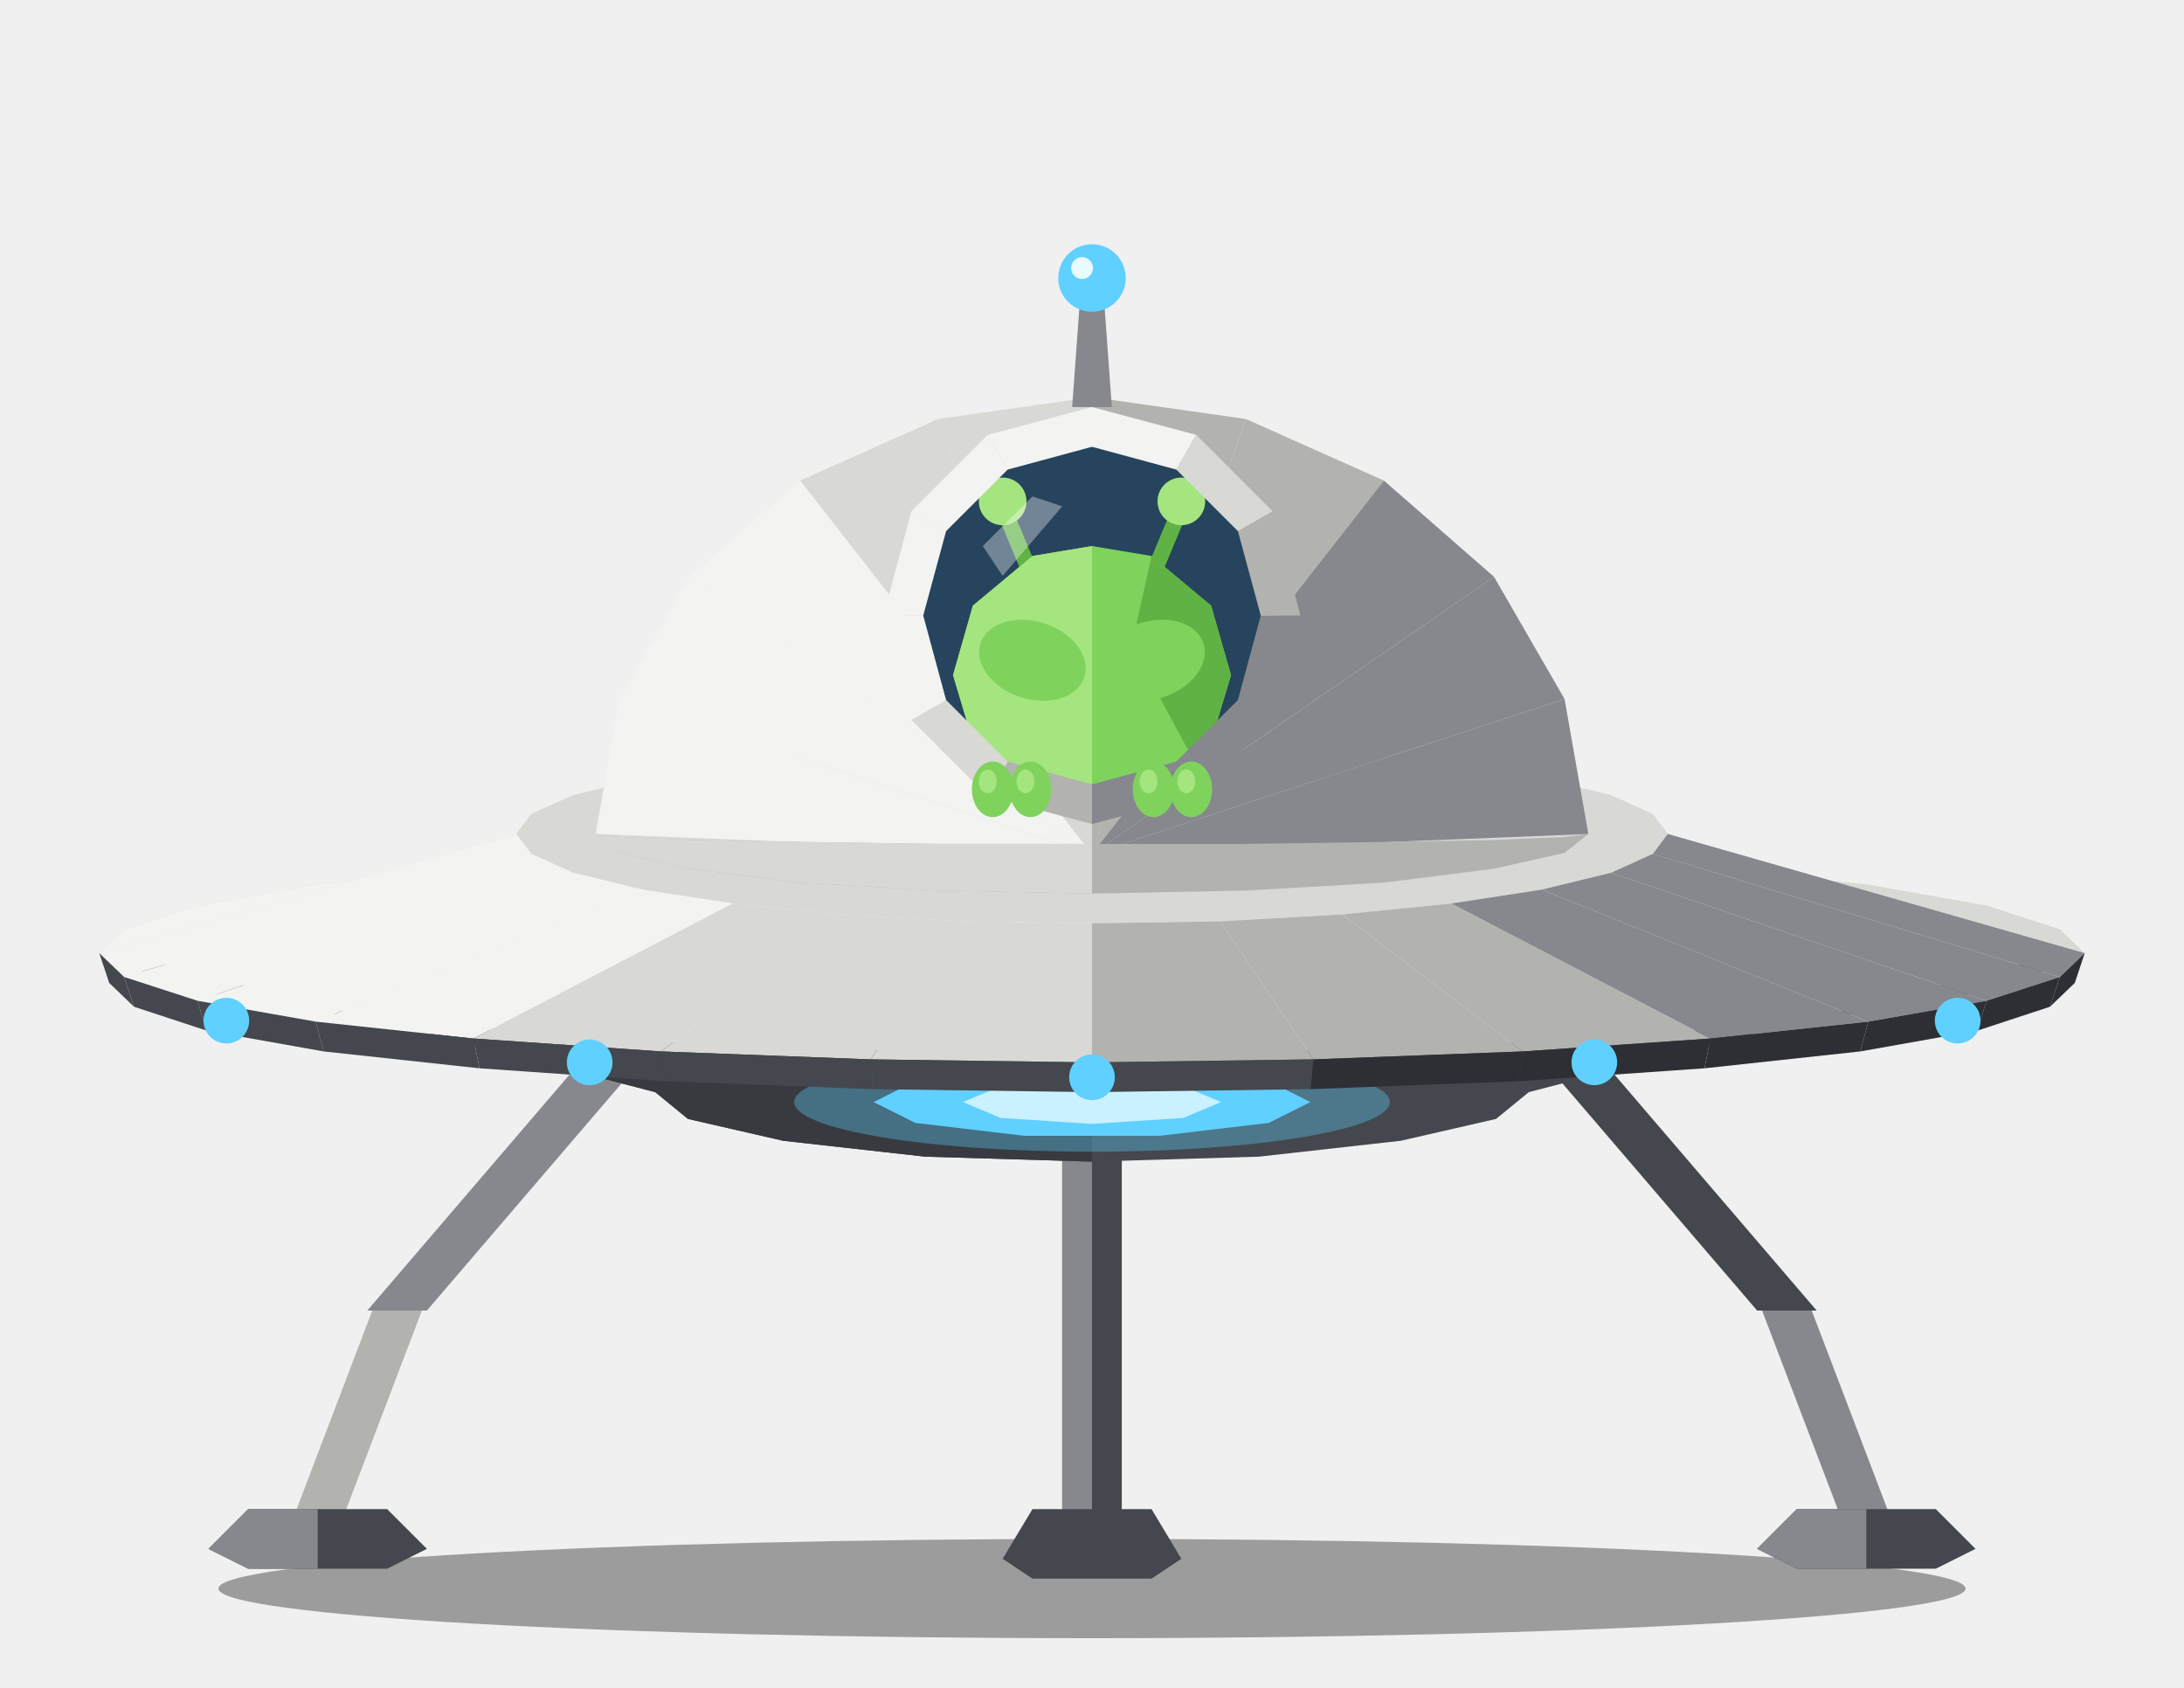
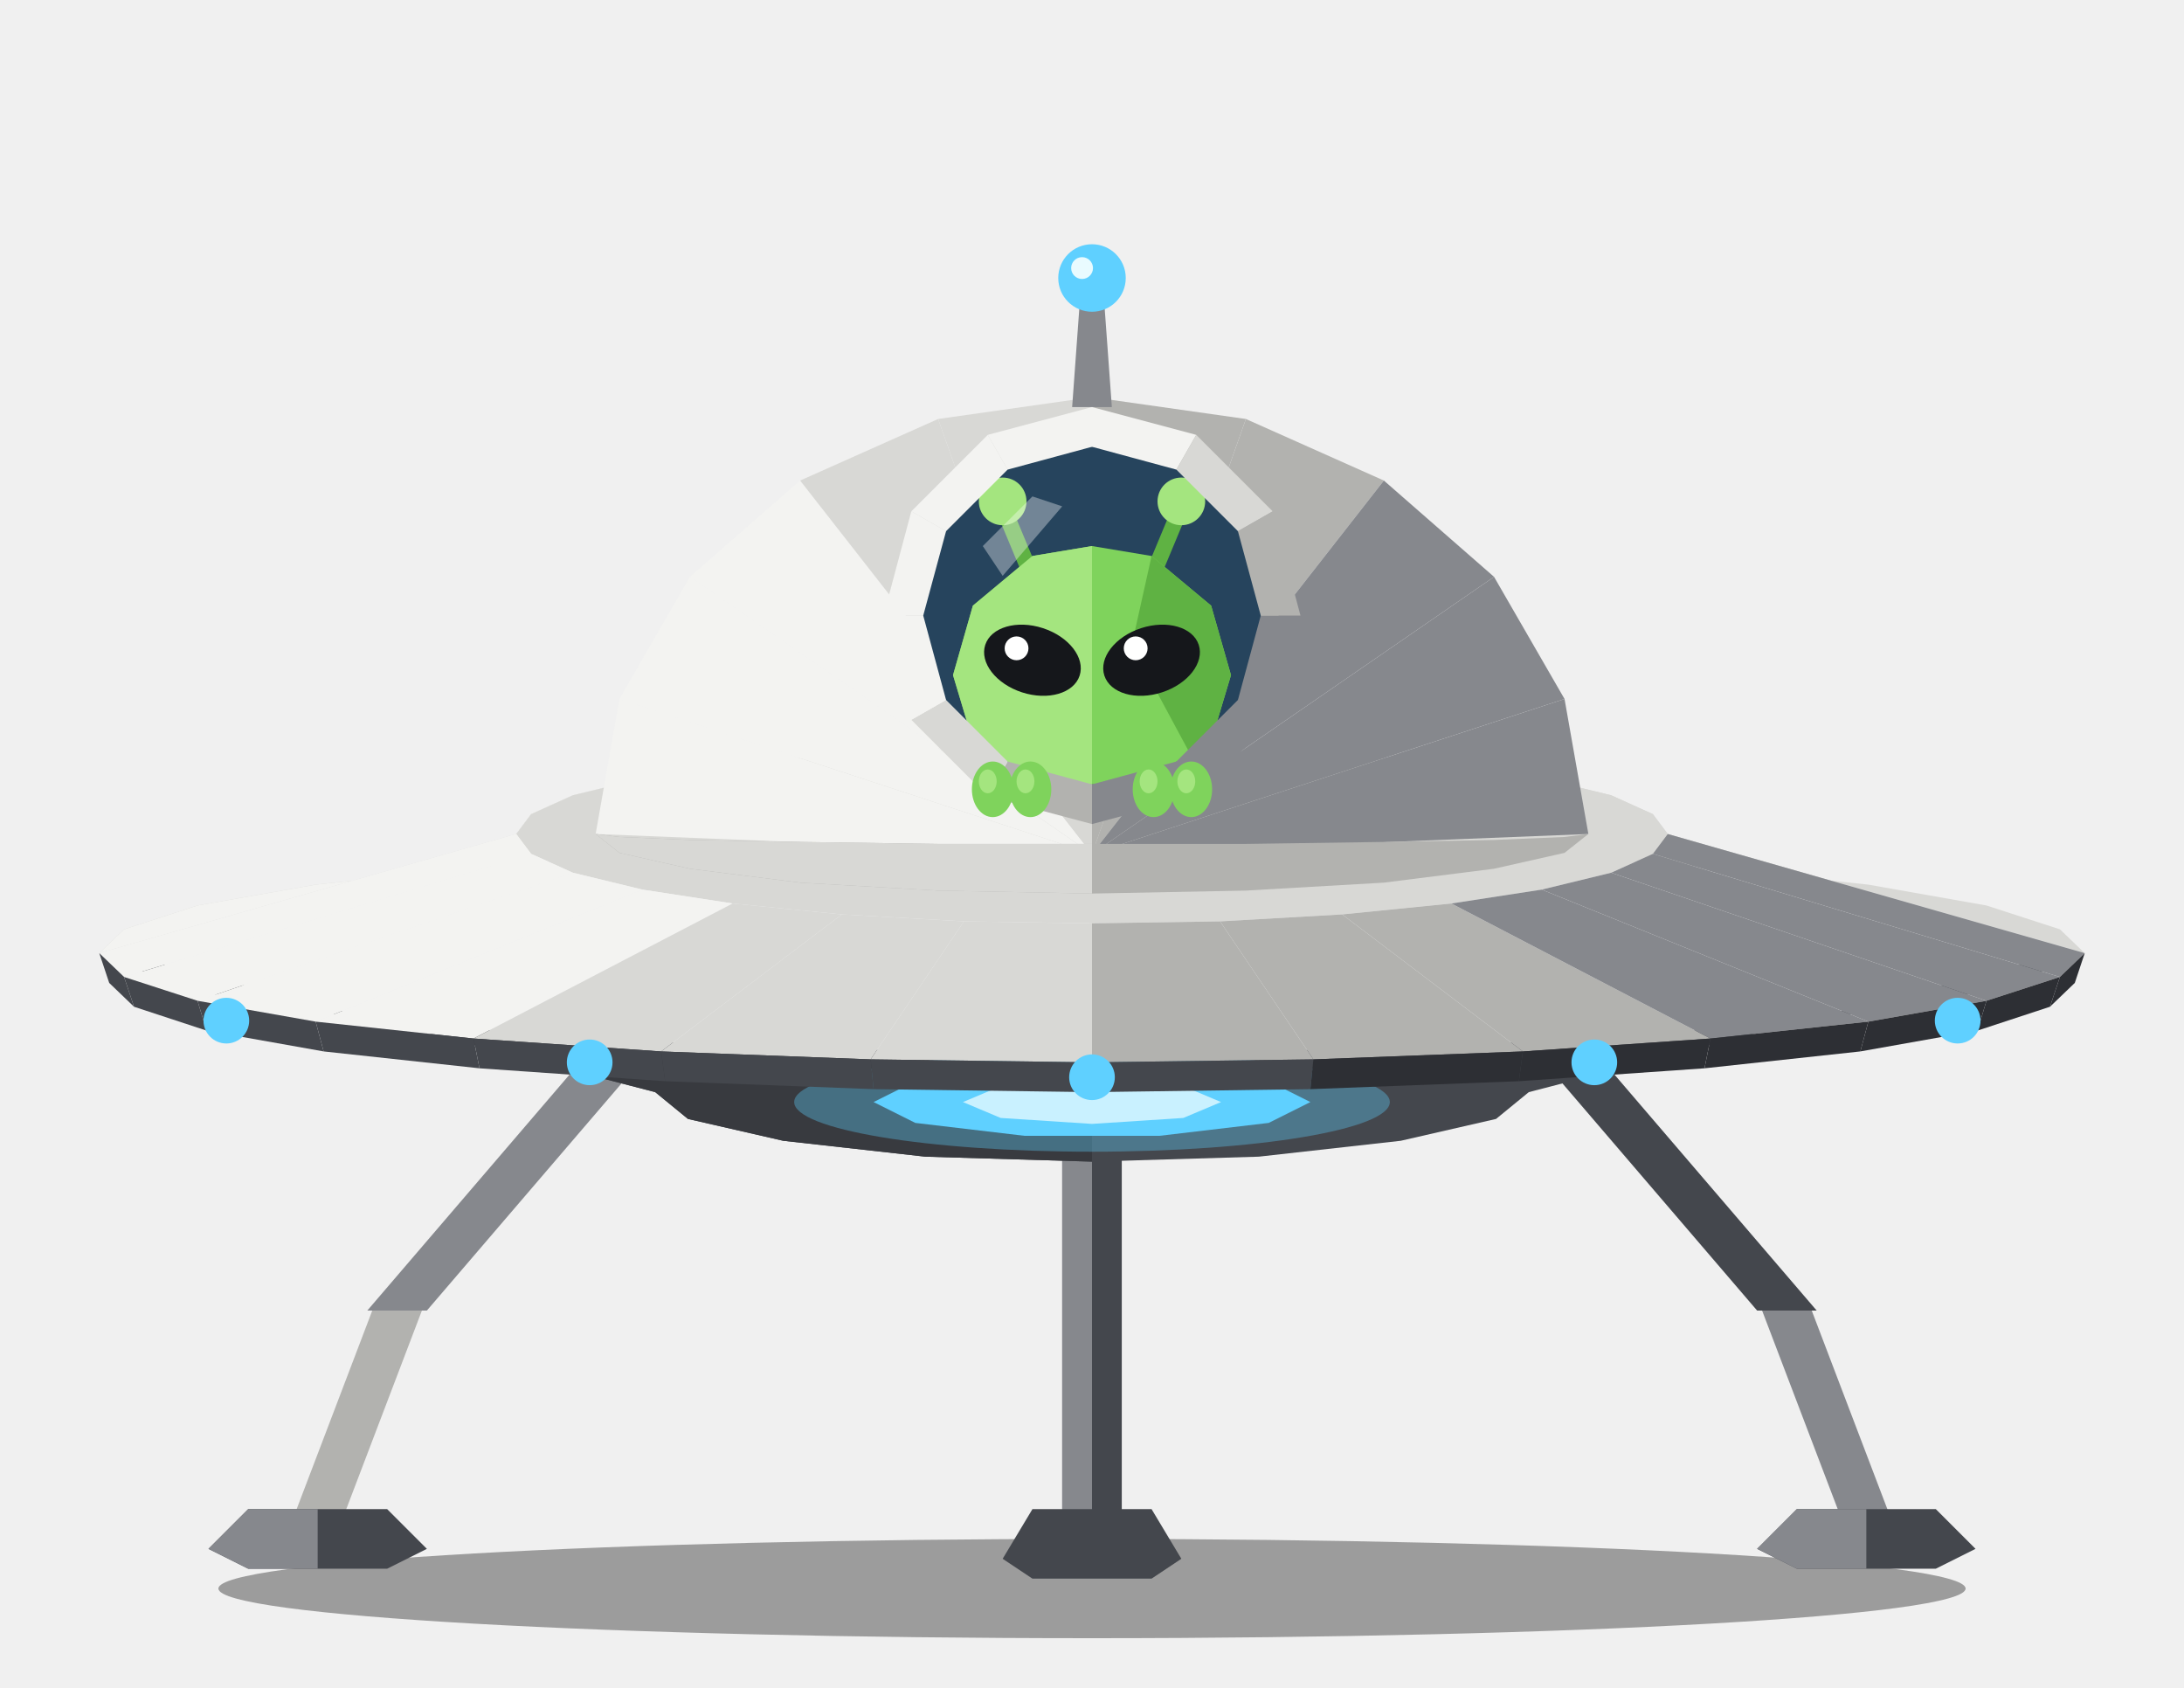
<svg xmlns="http://www.w3.org/2000/svg" viewBox="0 0 220 170" width="220" height="170">
  <style>
.peek { animation: peek 4.2s ease-in-out infinite; }
- .lid { transform-box: fill-box; transform-origin: 50% 50%; animation: blink 4.2s infinite; }
+ .lid { transform-box: fill-box; transform-origin: 50% 50%; transform: scaleY(0); animation: blink 4.2s infinite; }
.lamp { animation: lamp 1.6s infinite; }
.lamp.b { animation-delay: .4s; } .lamp.c { animation-delay: .8s; } .lamp.d { animation-delay: 1.2s; }
.beacon { animation: lamp 1.1s infinite; }
@keyframes peek { 0%, 14% { transform: translateY(12px); } 30%, 80% { transform: translateY(0); } 94%, 100% { transform: translateY(12px); } }
@keyframes grip { 0%, 20% { opacity: 0; transform: translateY(3px); } 30%, 80% { opacity: 1; transform: translateY(0); } 88%, 100% { opacity: 0; transform: translateY(3px); } }
.grip { animation: grip 4.2s ease-in-out infinite; }
@keyframes blink { 0%, 52%, 58%, 100% { transform: scaleY(0); } 55% { transform: scaleY(1); } }
@keyframes lamp { 0%, 100% { opacity: 1; } 50% { opacity: .25; } }
@media (prefers-reduced-motion: reduce) { .peek, .grip, .lid, .lamp, .beacon { animation: none; } }
</style>
  <defs>
    <clipPath id="porthole">
      <circle cx="110" cy="62" r="17" />
    </clipPath>
  </defs>
  <ellipse cx="110" cy="160" rx="88" ry="5" fill="#000" opacity="0.35" />
  <polygon points="61.0,104.0 67.0,104.0 43.0,132.0 37.0,132.0" fill="#86888d" />
  <polygon points="37.5,132.0 42.5,132.0 34.5,153.0 29.5,153.0" fill="#b2b2af" />
  <polygon points="21.0,156.0 25.0,152.0 39.0,152.0 43.0,156.0 39.0,158.0 25.0,158.0" fill="#44474d" />
  <polygon points="21.0,156.0 25.0,152.0 32.0,152.0 32.0,158.0 25.0,158.0" fill="#86888d" />
  <polygon points="153.0,104.0 159.0,104.0 183.0,132.0 177.0,132.0" fill="#44474d" />
  <polygon points="177.5,132.0 182.5,132.0 190.5,153.0 185.5,153.0" fill="#86888d" />
  <polygon points="177.0,156.0 181.0,152.0 195.0,152.0 199.0,156.0 195.0,158.0 181.0,158.0" fill="#44474d" />
  <polygon points="177.0,156.0 181.0,152.0 188.0,152.0 188.0,158.0 181.0,158.0" fill="#86888d" />
  <polygon points="107.0,112.0 113.0,112.0 113.0,153.0 107.0,153.0" fill="#44474d" />
  <polygon points="107.0,112.0 110.0,112.0 110.0,153.0 107.0,153.0" fill="#86888d" />
  <polygon points="101.0,157.0 104.0,152.0 116.0,152.0 119.0,157.0 116.0,159.0 104.0,159.0" fill="#44474d" />
  <polygon points="208.0,96.0 204.7,98.6 194.9,101.0 179.3,103.1 159.0,104.7 135.4,105.7 110.0,106.0 84.6,105.7 61.0,104.7 40.7,103.1 25.1,101.0 15.3,98.6 12.0,96.0 66.0,110.0 69.3,112.7 78.9,114.9 93.2,116.5 110.0,117.0 126.8,116.5 141.1,114.9 150.7,112.7 154.0,110.0" fill="#44474d" />
  <polygon points="110.0,106.0 84.6,105.7 61.0,104.7 40.7,103.1 25.1,101.0 15.3,98.6 12.0,96.0 66.0,110.0 69.3,112.7 78.9,114.9 93.2,116.5 110.0,117.0" fill="#383a3f" />
  <ellipse cx="110" cy="111" rx="30" ry="5" fill="#5fd0ff" opacity="0.35" />
  <polygon points="132.0,111.0 127.8,113.1 116.8,114.4 103.2,114.4 92.2,113.1 88.0,111.0 92.2,108.9 103.2,107.6 116.8,107.6 127.8,108.9 132.0,111.0" fill="#5fd0ff" />
  <polygon points="123.0,111.0 119.2,112.6 110.0,113.2 100.8,112.6 97.0,111.0 100.8,109.4 110.0,108.8 119.2,109.4 123.0,111.0" fill="#c9f1ff" />
  <polygon points="10.0,96.0 12.5,93.6 19.9,91.2 31.8,89.1 47.7,87.4 66.6,86.1 87.7,85.3 110.0,85.0 132.3,85.3 153.4,86.1 172.3,87.4 188.2,89.1 200.1,91.2 207.5,93.6 210.0,96.0 168.0,84.0 166.5,82.0 162.3,80.1 155.3,78.4 146.2,77.0 135.2,75.9 122.9,75.2 110.0,75.0 97.1,75.2 84.8,75.9 73.8,77.0 64.7,78.4 57.7,80.1 53.5,82.0 52.0,84.0" fill="#d8d8d5" />
  <polygon points="10.0,96.0 12.5,93.6 19.9,91.2 31.8,89.1 47.7,87.4 66.6,86.1 87.7,85.3 110.0,85.0 110.0,75.0 97.1,75.2 84.8,75.9 73.8,77.0 64.7,78.4 57.7,80.1 53.5,82.0 52.0,84.0" fill="#f3f3f1" />
  <polygon points="168.0,84.0 166.5,86.0 162.3,87.9 155.3,89.6 146.2,91.0 135.2,92.1 122.9,92.8 110.0,93.0 97.1,92.8 84.8,92.1 73.8,91.0 64.7,89.6 57.7,87.9 53.5,86.0 52.0,84.0 53.5,82.0 57.7,80.1 64.7,78.4 73.8,77.0 84.8,75.9 97.1,75.2 110.0,75.0 122.9,75.2 135.2,75.9 146.2,77.0 155.3,78.4 162.3,80.1 166.5,82.0 168.0,84.0" fill="#d8d8d5" />
  <polygon points="10.0,96.0 12.5,98.4 53.5,86.0 52.0,84.0" fill="#f3f3f1" />
  <polygon points="12.5,98.4 19.9,100.8 57.7,87.9 53.5,86.0" fill="#f3f3f1" />
  <polygon points="19.9,100.8 31.8,102.9 64.7,89.6 57.7,87.9" fill="#f3f3f1" />
  <polygon points="31.8,102.9 47.7,104.6 73.8,91.0 64.7,89.6" fill="#f3f3f1" />
  <polygon points="47.7,104.6 66.6,105.9 84.8,92.1 73.8,91.0" fill="#d8d8d5" />
  <polygon points="66.6,105.9 87.7,106.7 97.1,92.8 84.8,92.1" fill="#d8d8d5" />
  <polygon points="87.7,106.7 110.0,107.0 110.0,93.0 97.1,92.8" fill="#d8d8d5" />
  <polygon points="110.0,107.0 132.3,106.7 122.9,92.8 110.0,93.0" fill="#b2b2af" />
  <polygon points="132.3,106.7 153.4,105.9 135.2,92.1 122.9,92.8" fill="#b2b2af" />
  <polygon points="153.4,105.9 172.3,104.6 146.2,91.0 135.2,92.1" fill="#b2b2af" />
  <polygon points="172.3,104.6 188.2,102.9 155.3,89.6 146.2,91.0" fill="#86888d" />
  <polygon points="188.2,102.9 200.1,100.8 162.3,87.9 155.3,89.6" fill="#86888d" />
  <polygon points="200.1,100.8 207.5,98.4 166.5,86.0 162.3,87.9" fill="#86888d" />
  <polygon points="207.5,98.4 210.0,96.0 168.0,84.0 166.5,86.0" fill="#86888d" />
  <polygon points="10.0,96.0 12.5,98.4 13.5,101.4 11.0,99.0" fill="#44474d" />
  <polygon points="12.5,98.4 19.9,100.8 20.8,103.8 13.5,101.4" fill="#44474d" />
  <polygon points="19.9,100.8 31.8,102.9 32.6,105.9 20.8,103.8" fill="#44474d" />
  <polygon points="31.8,102.9 47.7,104.6 48.3,107.6 32.6,105.9" fill="#44474d" />
  <polygon points="47.7,104.6 66.6,105.9 67.0,108.9 48.3,107.6" fill="#44474d" />
  <polygon points="66.6,105.9 87.7,106.7 88.0,109.7 67.0,108.9" fill="#44474d" />
  <polygon points="87.7,106.7 110.0,107.0 110.0,110.0 88.0,109.7" fill="#44474d" />
  <polygon points="110.0,107.0 132.3,106.7 132.0,109.7 110.0,110.0" fill="#44474d" />
  <polygon points="132.3,106.7 153.4,105.9 153.0,108.9 132.0,109.7" fill="#2d2f34" />
  <polygon points="153.4,105.9 172.3,104.6 171.7,107.6 153.0,108.9" fill="#2d2f34" />
  <polygon points="172.3,104.6 188.2,102.9 187.4,105.9 171.7,107.6" fill="#2d2f34" />
  <polygon points="188.2,102.9 200.1,100.8 199.2,103.8 187.4,105.9" fill="#2d2f34" />
  <polygon points="200.1,100.8 207.5,98.4 206.5,101.4 199.2,103.8" fill="#2d2f34" />
  <polygon points="207.5,98.4 210.0,96.0 209.0,99.0 206.5,101.4" fill="#2d2f34" />
  <circle class="lamp a" cx="22.8" cy="102.8" r="2.3" fill="#5fd0ff" />
  <circle class="lamp b" cx="59.4" cy="107.0" r="2.3" fill="#5fd0ff" />
  <circle class="lamp c" cx="110.0" cy="108.5" r="2.3" fill="#5fd0ff" />
  <circle class="lamp d" cx="160.6" cy="107.0" r="2.3" fill="#5fd0ff" />
  <circle class="lamp a" cx="197.2" cy="102.8" r="2.3" fill="#5fd0ff" />
  <polygon points="110.0,86.0 60.0,84.0 62.4,70.4" fill="#f3f3f1" />
  <polygon points="110.0,86.0 62.4,70.4 69.5,58.1" fill="#f3f3f1" />
  <polygon points="110.0,86.0 69.5,58.1 80.6,48.4" fill="#f3f3f1" />
  <polygon points="110.0,86.0 80.6,48.4 94.5,42.2" fill="#d8d8d5" />
  <polygon points="110.0,86.0 94.5,42.2 110.0,40.0" fill="#d8d8d5" />
  <polygon points="110.0,86.0 110.0,40.0 125.5,42.2" fill="#b2b2af" />
  <polygon points="110.0,86.0 125.5,42.2 139.4,48.4" fill="#b2b2af" />
  <polygon points="110.0,86.0 139.4,48.4 150.5,58.1" fill="#86888d" />
  <polygon points="110.0,86.0 150.5,58.1 157.6,70.4" fill="#86888d" />
  <polygon points="110.0,86.0 157.6,70.4 160.0,84.0" fill="#86888d" />
  <polygon points="60.0,84.0 62.4,85.9 69.5,87.5 80.6,88.9 94.5,89.7 110.0,90.0 125.5,89.7 139.4,88.9 150.5,87.5 157.6,85.9 160.0,84.0 160.0,84.0 157.6,84.3 150.5,84.6 139.4,84.8 125.5,85.0 110.0,85.0 94.5,85.0 80.6,84.8 69.5,84.6 62.4,84.3 60.0,84.0" fill="#b2b2af" />
  <polygon points="60.0,84.0 62.4,85.9 69.5,87.5 80.6,88.9 94.5,89.7 110.0,90.0 110.0,85.0 94.5,85.0 80.6,84.8 69.5,84.6 62.4,84.3 60.0,84.0" fill="#d8d8d5" />
  <polygon points="108.0,41.0 112.0,41.0 111.2,30.0 108.8,30.0" fill="#86888d" />
  <circle class="beacon" cx="110" cy="28" r="3.4" fill="#5fd0ff" />
  <circle cx="109" cy="27" r="1.1" fill="#e9fbff" />
  <circle cx="110" cy="62" r="17" fill="#1c2a3a" />
  <circle cx="110" cy="62" r="17" fill="#2e5a7a" opacity="0.55" />
  <g clip-path="url(#porthole)">
    <g class="peek">
      <line x1="106" y1="63" x2="101" y2="51" stroke="#5fb243" stroke-width="1.6" stroke-linecap="round" />
      <circle cx="101" cy="50.5" r="2.4" fill="#a4e57f" />
      <line x1="114" y1="63" x2="119" y2="51" stroke="#5fb243" stroke-width="1.6" stroke-linecap="round" />
      <circle cx="119" cy="50.5" r="2.4" fill="#a4e57f" />
      <polygon points="96.0,68.0 98.0,61.0 104.0,56.0 110.0,55.0 116.0,56.0 122.0,61.0 124.0,68.0 121.0,78.0 110.0,83.0 99.0,78.0" fill="#7fd35c" />
      <polygon points="96.0,68.0 98.0,61.0 104.0,56.0 110.0,55.0 110.0,83.0 99.0,78.0" fill="#a4e57f" />
      <polygon points="124.0,68.0 122.0,61.0 116.0,56.0 114.0,65.0 121.0,78.0" fill="#5fb243" />
      <ellipse cx="104" cy="66.5" rx="5" ry="3.4" fill="#15171b" transform="rotate(18 104 66.5)" />
      <circle cx="102.4" cy="65.3" r="1.2" fill="#ffffff" />
      <g transform="rotate(18 104 66.5)">
        <ellipse class="lid" cx="104" cy="66.5" rx="5.5" ry="3.9" fill="#7fd35c" />
      </g>
      <ellipse cx="116" cy="66.5" rx="5" ry="3.4" fill="#15171b" transform="rotate(-18 116 66.5)" />
      <circle cx="114.4" cy="65.3" r="1.2" fill="#ffffff" />
      <g transform="rotate(-18 116 66.5)">
        <ellipse class="lid" cx="116" cy="66.5" rx="5.5" ry="3.9" fill="#7fd35c" />
      </g>
    </g>
  </g>
  <polygon points="99.0,55.0 104.0,50.0 107.0,51.0 101.0,58.0" fill="#ffffff" opacity="0.35" />
  <polygon points="131.0,62.0 128.2,72.5 124.7,70.5 127.0,62.0" fill="#86888d" />
  <polygon points="128.2,72.5 120.5,80.2 118.5,76.7 124.7,70.5" fill="#86888d" />
  <polygon points="120.5,80.2 110.0,83.0 110.0,79.0 118.5,76.7" fill="#86888d" />
  <polygon points="110.0,83.0 99.5,80.2 101.5,76.7 110.0,79.0" fill="#b2b2af" />
  <polygon points="99.5,80.2 91.8,72.5 95.3,70.5 101.5,76.7" fill="#d8d8d5" />
  <polygon points="91.8,72.5 89.0,62.0 93.0,62.0 95.3,70.5" fill="#f3f3f1" />
  <polygon points="89.0,62.0 91.8,51.5 95.3,53.5 93.0,62.0" fill="#f3f3f1" />
  <polygon points="91.8,51.5 99.5,43.8 101.5,47.3 95.3,53.5" fill="#f3f3f1" />
  <polygon points="99.5,43.8 110.0,41.0 110.0,45.0 101.5,47.3" fill="#f3f3f1" />
  <polygon points="110.0,41.0 120.5,43.8 118.5,47.3 110.0,45.0" fill="#f3f3f1" />
  <polygon points="120.5,43.8 128.2,51.5 124.7,53.5 118.5,47.3" fill="#d8d8d5" />
  <polygon points="128.2,51.5 131.0,62.0 127.0,62.0 124.7,53.5" fill="#b2b2af" />
  <g class="grip">
    <ellipse cx="100" cy="79.5" rx="2.1" ry="2.8" fill="#7fd35c" />
    <ellipse cx="99.5" cy="78.7" rx="0.9" ry="1.2" fill="#a4e57f" />
    <ellipse cx="103.8" cy="79.5" rx="2.1" ry="2.8" fill="#7fd35c" />
    <ellipse cx="103.3" cy="78.7" rx="0.9" ry="1.2" fill="#a4e57f" />
    <ellipse cx="116.2" cy="79.5" rx="2.1" ry="2.8" fill="#7fd35c" />
    <ellipse cx="115.7" cy="78.7" rx="0.9" ry="1.2" fill="#a4e57f" />
    <ellipse cx="120" cy="79.5" rx="2.1" ry="2.8" fill="#7fd35c" />
    <ellipse cx="119.5" cy="78.7" rx="0.9" ry="1.2" fill="#a4e57f" />
  </g>
</svg>
